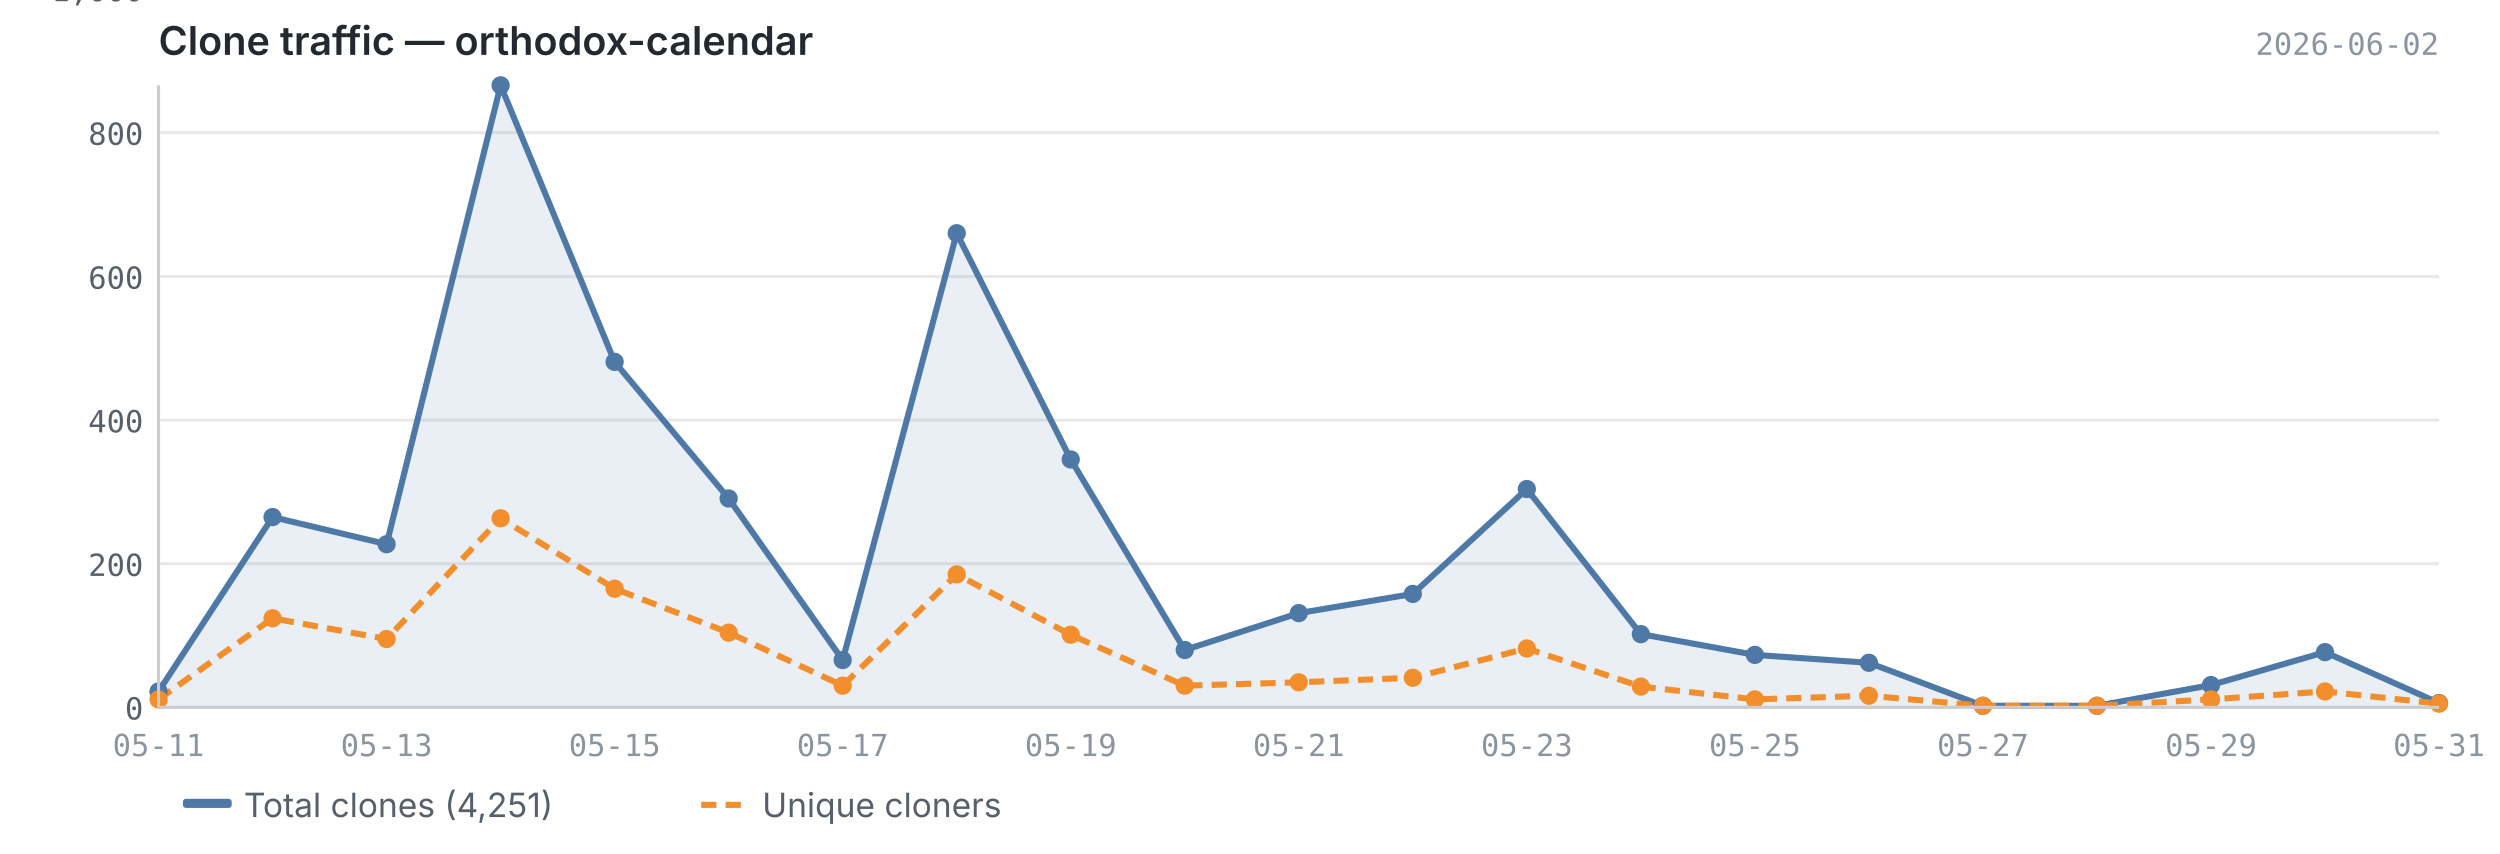
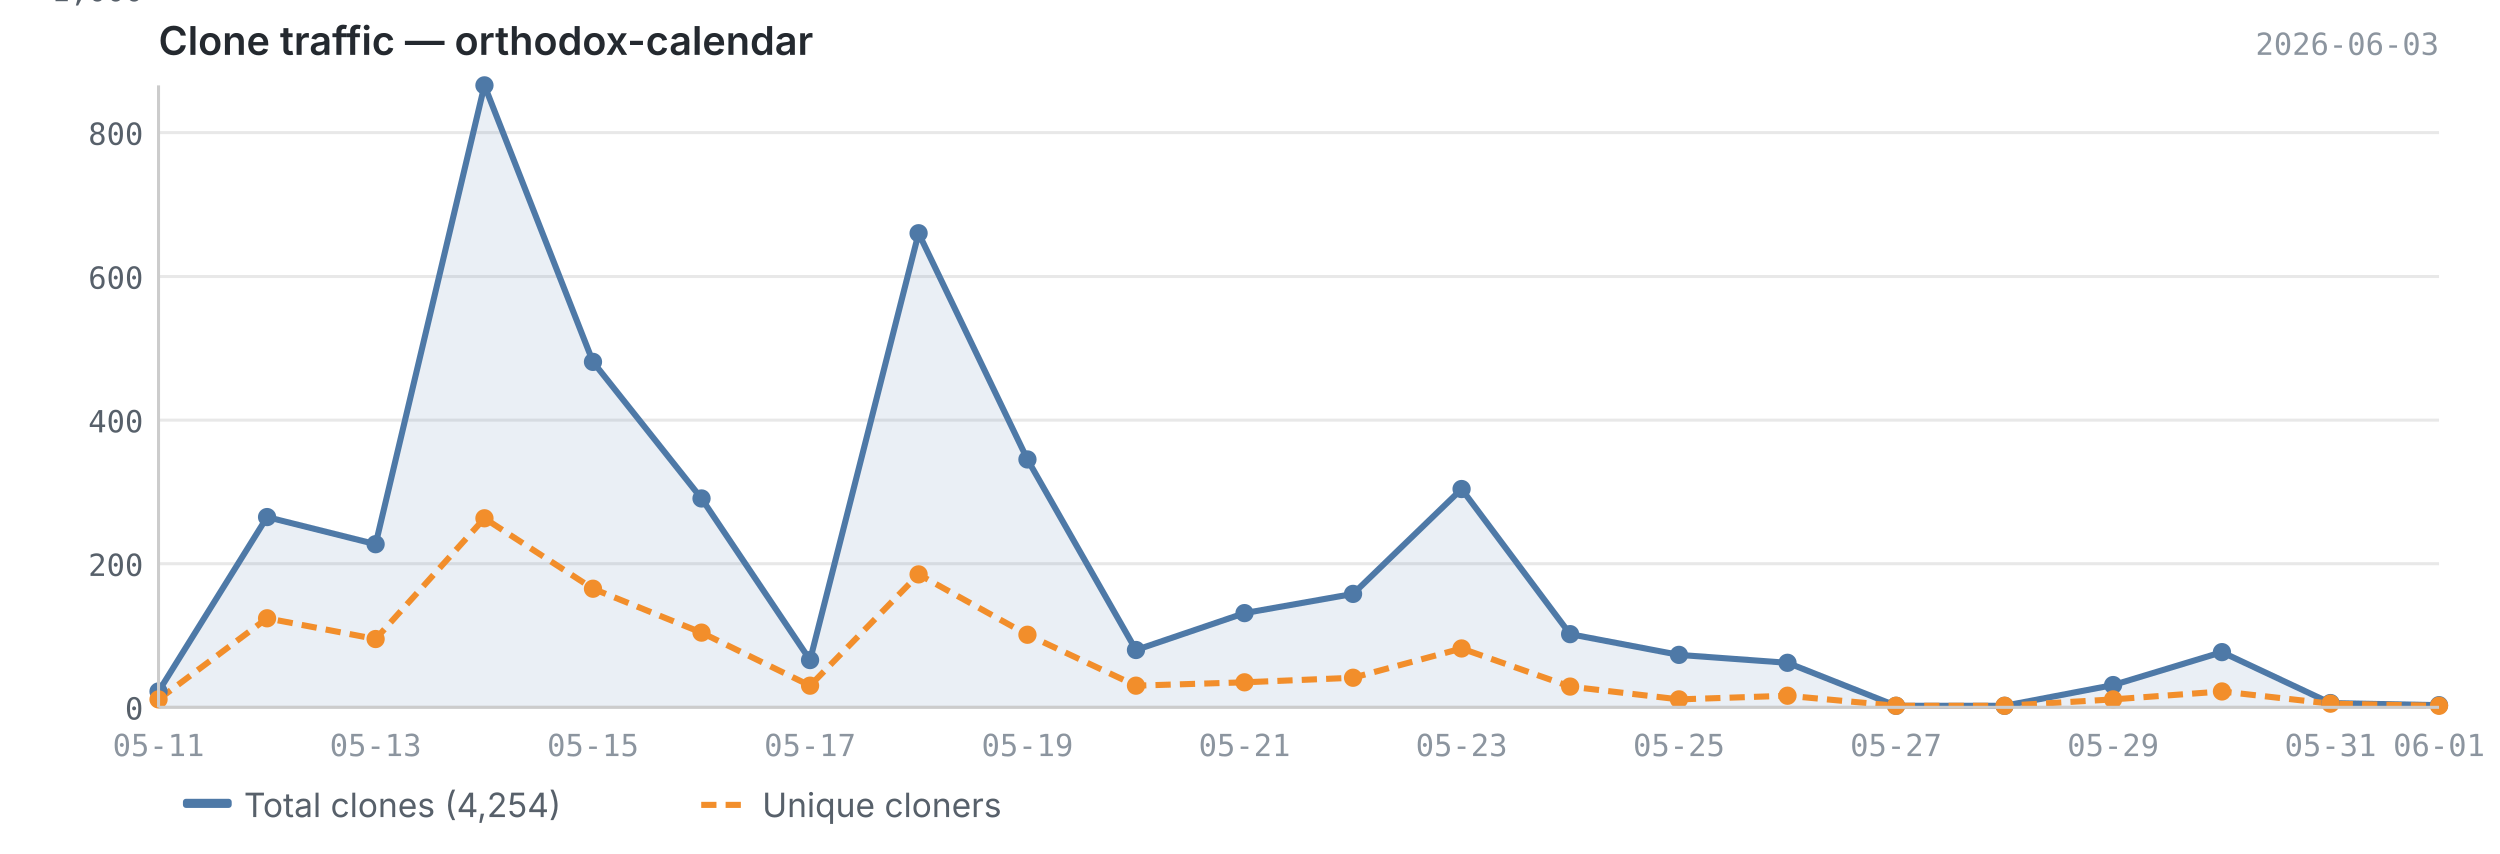
<svg xmlns="http://www.w3.org/2000/svg" viewBox="0 0 820 280" width="820" height="280">
  <text x="52" y="18" font-size="13" font-weight="600" fill="#24292f" font-family="-apple-system, BlinkMacSystemFont, 'Segoe UI', sans-serif">Clone traffic — orthodox-calendar</text>
-   <text x="800" y="18" font-size="10" fill="#8c959f" font-family="ui-monospace, SFMono-Regular, 'SF Mono', Menlo, monospace" text-anchor="end">2026-06-02</text>
+   <text x="800" y="18" font-size="10" fill="#8c959f" font-family="ui-monospace, SFMono-Regular, 'SF Mono', Menlo, monospace" text-anchor="end">2026-06-03</text>
  <line x1="52" y1="232.0" x2="800" y2="232.0" stroke="#e8e8e8" stroke-width="1" />
  <line x1="52" y1="184.9" x2="800" y2="184.9" stroke="#e8e8e8" stroke-width="1" />
  <line x1="52" y1="137.8" x2="800" y2="137.8" stroke="#e8e8e8" stroke-width="1" />
  <line x1="52" y1="90.7" x2="800" y2="90.7" stroke="#e8e8e8" stroke-width="1" />
  <line x1="52" y1="43.5" x2="800" y2="43.5" stroke="#e8e8e8" stroke-width="1" />
  <line x1="52" y1="-3.6" x2="800" y2="-3.6" stroke="#e8e8e8" stroke-width="1" />
-   <path d="M52.0,226.8 L52.0,226.8 L89.4,169.6 L126.8,178.5 L164.2,28.0 L201.6,118.7 L239.0,163.5 L276.4,216.5 L313.8,76.5 L351.2,150.7 L388.6,213.2 L426.0,201.1 L463.4,194.8 L500.8,160.4 L538.2,208.0 L575.6,214.8 L613.0,217.4 L650.4,231.5 L687.8,231.5 L725.2,224.7 L762.6,213.9 L800.0,230.6 L800.0,232.0 L52.0,232.0Z" fill="#4e79a7" opacity="0.12" />
-   <polyline points="52.0,226.8 89.4,169.6 126.8,178.5 164.2,28.0 201.6,118.7 239.0,163.5 276.4,216.5 313.8,76.5 351.2,150.7 388.6,213.2 426.0,201.1 463.4,194.8 500.8,160.4 538.2,208.0 575.6,214.8 613.0,217.4 650.4,231.5 687.8,231.5 725.2,224.7 762.6,213.9 800.0,230.6" fill="none" stroke="#4e79a7" stroke-width="2" stroke-linejoin="round" />
-   <polyline points="52.0,229.4 89.4,202.8 126.8,209.6 164.2,170.0 201.6,193.1 239.0,207.5 276.4,224.9 313.8,188.4 351.2,208.2 388.6,224.9 426.0,223.8 463.4,222.3 500.8,212.7 538.2,225.2 575.6,229.4 613.0,228.2 650.4,231.5 687.8,231.5 725.2,229.4 762.6,226.8 800.0,230.8" fill="none" stroke="#f28e2b" stroke-width="2" stroke-linejoin="round" stroke-dasharray="5,3" />
+   <path d="M52.0,226.8 L52.0,226.8 L87.6,169.6 L123.2,178.5 L158.9,28.0 L194.5,118.7 L230.1,163.5 L265.7,216.5 L301.3,76.5 L337.0,150.7 L372.6,213.2 L408.2,201.1 L443.8,194.8 L479.4,160.4 L515.0,208.0 L550.7,214.8 L586.3,217.4 L621.9,231.5 L657.5,231.5 L693.1,224.7 L728.8,213.9 L764.4,230.6 L800.0,231.3 L800.0,232.0 L52.0,232.0Z" fill="#4e79a7" opacity="0.12" />
+   <polyline points="52.0,226.8 87.6,169.6 123.2,178.5 158.9,28.0 194.5,118.7 230.1,163.5 265.7,216.5 301.3,76.5 337.0,150.7 372.6,213.2 408.2,201.1 443.8,194.8 479.4,160.4 515.0,208.0 550.7,214.8 586.3,217.4 621.9,231.5 657.5,231.5 693.1,224.7 728.8,213.9 764.4,230.6 800.0,231.3" fill="none" stroke="#4e79a7" stroke-width="2" stroke-linejoin="round" />
+   <polyline points="52.0,229.4 87.6,202.8 123.2,209.6 158.9,170.0 194.5,193.1 230.1,207.5 265.7,224.9 301.3,188.4 337.0,208.2 372.6,224.9 408.2,223.8 443.8,222.3 479.4,212.7 515.0,225.2 550.7,229.4 586.3,228.2 621.9,231.5 657.5,231.5 693.1,229.4 728.8,226.8 764.4,230.8 800.0,231.5" fill="none" stroke="#f28e2b" stroke-width="2" stroke-linejoin="round" stroke-dasharray="5,3" />
  <circle cx="52.0" cy="226.8" r="3" fill="#4e79a7" />
-   <circle cx="89.4" cy="169.6" r="3" fill="#4e79a7" />
-   <circle cx="126.8" cy="178.5" r="3" fill="#4e79a7" />
-   <circle cx="164.2" cy="28.0" r="3" fill="#4e79a7" />
-   <circle cx="201.6" cy="118.7" r="3" fill="#4e79a7" />
-   <circle cx="239.0" cy="163.5" r="3" fill="#4e79a7" />
-   <circle cx="276.4" cy="216.5" r="3" fill="#4e79a7" />
-   <circle cx="313.8" cy="76.5" r="3" fill="#4e79a7" />
-   <circle cx="351.2" cy="150.7" r="3" fill="#4e79a7" />
-   <circle cx="388.6" cy="213.2" r="3" fill="#4e79a7" />
-   <circle cx="426.0" cy="201.1" r="3" fill="#4e79a7" />
-   <circle cx="463.4" cy="194.8" r="3" fill="#4e79a7" />
-   <circle cx="500.8" cy="160.4" r="3" fill="#4e79a7" />
-   <circle cx="538.2" cy="208.0" r="3" fill="#4e79a7" />
-   <circle cx="575.6" cy="214.8" r="3" fill="#4e79a7" />
-   <circle cx="613.0" cy="217.4" r="3" fill="#4e79a7" />
-   <circle cx="650.4" cy="231.5" r="3" fill="#4e79a7" />
-   <circle cx="687.8" cy="231.5" r="3" fill="#4e79a7" />
-   <circle cx="725.2" cy="224.7" r="3" fill="#4e79a7" />
-   <circle cx="762.6" cy="213.9" r="3" fill="#4e79a7" />
-   <circle cx="800.0" cy="230.6" r="3" fill="#4e79a7" />
+   <circle cx="87.6" cy="169.6" r="3" fill="#4e79a7" />
+   <circle cx="123.2" cy="178.5" r="3" fill="#4e79a7" />
+   <circle cx="158.9" cy="28.0" r="3" fill="#4e79a7" />
+   <circle cx="194.5" cy="118.7" r="3" fill="#4e79a7" />
+   <circle cx="230.1" cy="163.5" r="3" fill="#4e79a7" />
+   <circle cx="265.7" cy="216.5" r="3" fill="#4e79a7" />
+   <circle cx="301.3" cy="76.5" r="3" fill="#4e79a7" />
+   <circle cx="337.0" cy="150.7" r="3" fill="#4e79a7" />
+   <circle cx="372.6" cy="213.2" r="3" fill="#4e79a7" />
+   <circle cx="408.2" cy="201.1" r="3" fill="#4e79a7" />
+   <circle cx="443.8" cy="194.8" r="3" fill="#4e79a7" />
+   <circle cx="479.4" cy="160.4" r="3" fill="#4e79a7" />
+   <circle cx="515.0" cy="208.0" r="3" fill="#4e79a7" />
+   <circle cx="550.7" cy="214.8" r="3" fill="#4e79a7" />
+   <circle cx="586.3" cy="217.4" r="3" fill="#4e79a7" />
+   <circle cx="621.9" cy="231.5" r="3" fill="#4e79a7" />
+   <circle cx="657.5" cy="231.5" r="3" fill="#4e79a7" />
+   <circle cx="693.1" cy="224.7" r="3" fill="#4e79a7" />
+   <circle cx="728.8" cy="213.9" r="3" fill="#4e79a7" />
+   <circle cx="764.4" cy="230.6" r="3" fill="#4e79a7" />
+   <circle cx="800.0" cy="231.3" r="3" fill="#4e79a7" />
  <circle cx="52.0" cy="229.4" r="3" fill="#f28e2b" />
-   <circle cx="89.4" cy="202.8" r="3" fill="#f28e2b" />
-   <circle cx="126.8" cy="209.6" r="3" fill="#f28e2b" />
-   <circle cx="164.2" cy="170.0" r="3" fill="#f28e2b" />
-   <circle cx="201.6" cy="193.1" r="3" fill="#f28e2b" />
-   <circle cx="239.0" cy="207.5" r="3" fill="#f28e2b" />
-   <circle cx="276.4" cy="224.9" r="3" fill="#f28e2b" />
-   <circle cx="313.8" cy="188.4" r="3" fill="#f28e2b" />
-   <circle cx="351.2" cy="208.2" r="3" fill="#f28e2b" />
-   <circle cx="388.6" cy="224.9" r="3" fill="#f28e2b" />
-   <circle cx="426.0" cy="223.8" r="3" fill="#f28e2b" />
-   <circle cx="463.4" cy="222.3" r="3" fill="#f28e2b" />
-   <circle cx="500.8" cy="212.7" r="3" fill="#f28e2b" />
-   <circle cx="538.2" cy="225.2" r="3" fill="#f28e2b" />
-   <circle cx="575.6" cy="229.4" r="3" fill="#f28e2b" />
-   <circle cx="613.0" cy="228.2" r="3" fill="#f28e2b" />
-   <circle cx="650.4" cy="231.5" r="3" fill="#f28e2b" />
-   <circle cx="687.8" cy="231.5" r="3" fill="#f28e2b" />
-   <circle cx="725.2" cy="229.4" r="3" fill="#f28e2b" />
-   <circle cx="762.6" cy="226.8" r="3" fill="#f28e2b" />
-   <circle cx="800.0" cy="230.8" r="3" fill="#f28e2b" />
+   <circle cx="87.6" cy="202.8" r="3" fill="#f28e2b" />
+   <circle cx="123.2" cy="209.6" r="3" fill="#f28e2b" />
+   <circle cx="158.9" cy="170.0" r="3" fill="#f28e2b" />
+   <circle cx="194.5" cy="193.1" r="3" fill="#f28e2b" />
+   <circle cx="230.1" cy="207.5" r="3" fill="#f28e2b" />
+   <circle cx="265.7" cy="224.9" r="3" fill="#f28e2b" />
+   <circle cx="301.3" cy="188.4" r="3" fill="#f28e2b" />
+   <circle cx="337.0" cy="208.2" r="3" fill="#f28e2b" />
+   <circle cx="372.6" cy="224.9" r="3" fill="#f28e2b" />
+   <circle cx="408.2" cy="223.8" r="3" fill="#f28e2b" />
+   <circle cx="443.8" cy="222.3" r="3" fill="#f28e2b" />
+   <circle cx="479.4" cy="212.7" r="3" fill="#f28e2b" />
+   <circle cx="515.0" cy="225.2" r="3" fill="#f28e2b" />
+   <circle cx="550.7" cy="229.4" r="3" fill="#f28e2b" />
+   <circle cx="586.3" cy="228.2" r="3" fill="#f28e2b" />
+   <circle cx="621.9" cy="231.5" r="3" fill="#f28e2b" />
+   <circle cx="657.5" cy="231.5" r="3" fill="#f28e2b" />
+   <circle cx="693.1" cy="229.4" r="3" fill="#f28e2b" />
+   <circle cx="728.8" cy="226.8" r="3" fill="#f28e2b" />
+   <circle cx="764.4" cy="230.8" r="3" fill="#f28e2b" />
+   <circle cx="800.0" cy="231.5" r="3" fill="#f28e2b" />
  <line x1="52" y1="28" x2="52" y2="232" stroke="#cccccc" stroke-width="1" />
  <line x1="52" y1="232" x2="800" y2="232" stroke="#cccccc" stroke-width="1" />
  <text x="47" y="236.0" text-anchor="end" font-size="10" fill="#57606a" font-family="ui-monospace, SFMono-Regular, 'SF Mono', Menlo, monospace">0</text>
  <text x="47" y="188.9" text-anchor="end" font-size="10" fill="#57606a" font-family="ui-monospace, SFMono-Regular, 'SF Mono', Menlo, monospace">200</text>
  <text x="47" y="141.8" text-anchor="end" font-size="10" fill="#57606a" font-family="ui-monospace, SFMono-Regular, 'SF Mono', Menlo, monospace">400</text>
  <text x="47" y="94.7" text-anchor="end" font-size="10" fill="#57606a" font-family="ui-monospace, SFMono-Regular, 'SF Mono', Menlo, monospace">600</text>
  <text x="47" y="47.5" text-anchor="end" font-size="10" fill="#57606a" font-family="ui-monospace, SFMono-Regular, 'SF Mono', Menlo, monospace">800</text>
  <text x="47" y="0.4" text-anchor="end" font-size="10" fill="#57606a" font-family="ui-monospace, SFMono-Regular, 'SF Mono', Menlo, monospace">1,000</text>
  <text x="52.0" y="248" text-anchor="middle" font-size="10" fill="#8c959f" font-family="ui-monospace, SFMono-Regular, 'SF Mono', Menlo, monospace">05-11</text>
-   <text x="126.8" y="248" text-anchor="middle" font-size="10" fill="#8c959f" font-family="ui-monospace, SFMono-Regular, 'SF Mono', Menlo, monospace">05-13</text>
-   <text x="201.6" y="248" text-anchor="middle" font-size="10" fill="#8c959f" font-family="ui-monospace, SFMono-Regular, 'SF Mono', Menlo, monospace">05-15</text>
-   <text x="276.4" y="248" text-anchor="middle" font-size="10" fill="#8c959f" font-family="ui-monospace, SFMono-Regular, 'SF Mono', Menlo, monospace">05-17</text>
-   <text x="351.2" y="248" text-anchor="middle" font-size="10" fill="#8c959f" font-family="ui-monospace, SFMono-Regular, 'SF Mono', Menlo, monospace">05-19</text>
-   <text x="426.0" y="248" text-anchor="middle" font-size="10" fill="#8c959f" font-family="ui-monospace, SFMono-Regular, 'SF Mono', Menlo, monospace">05-21</text>
-   <text x="500.8" y="248" text-anchor="middle" font-size="10" fill="#8c959f" font-family="ui-monospace, SFMono-Regular, 'SF Mono', Menlo, monospace">05-23</text>
-   <text x="575.6" y="248" text-anchor="middle" font-size="10" fill="#8c959f" font-family="ui-monospace, SFMono-Regular, 'SF Mono', Menlo, monospace">05-25</text>
-   <text x="650.4" y="248" text-anchor="middle" font-size="10" fill="#8c959f" font-family="ui-monospace, SFMono-Regular, 'SF Mono', Menlo, monospace">05-27</text>
-   <text x="725.2" y="248" text-anchor="middle" font-size="10" fill="#8c959f" font-family="ui-monospace, SFMono-Regular, 'SF Mono', Menlo, monospace">05-29</text>
-   <text x="800.0" y="248" text-anchor="middle" font-size="10" fill="#8c959f" font-family="ui-monospace, SFMono-Regular, 'SF Mono', Menlo, monospace">05-31</text>
+   <text x="123.2" y="248" text-anchor="middle" font-size="10" fill="#8c959f" font-family="ui-monospace, SFMono-Regular, 'SF Mono', Menlo, monospace">05-13</text>
+   <text x="194.5" y="248" text-anchor="middle" font-size="10" fill="#8c959f" font-family="ui-monospace, SFMono-Regular, 'SF Mono', Menlo, monospace">05-15</text>
+   <text x="265.7" y="248" text-anchor="middle" font-size="10" fill="#8c959f" font-family="ui-monospace, SFMono-Regular, 'SF Mono', Menlo, monospace">05-17</text>
+   <text x="337.0" y="248" text-anchor="middle" font-size="10" fill="#8c959f" font-family="ui-monospace, SFMono-Regular, 'SF Mono', Menlo, monospace">05-19</text>
+   <text x="408.2" y="248" text-anchor="middle" font-size="10" fill="#8c959f" font-family="ui-monospace, SFMono-Regular, 'SF Mono', Menlo, monospace">05-21</text>
+   <text x="479.4" y="248" text-anchor="middle" font-size="10" fill="#8c959f" font-family="ui-monospace, SFMono-Regular, 'SF Mono', Menlo, monospace">05-23</text>
+   <text x="550.7" y="248" text-anchor="middle" font-size="10" fill="#8c959f" font-family="ui-monospace, SFMono-Regular, 'SF Mono', Menlo, monospace">05-25</text>
+   <text x="621.9" y="248" text-anchor="middle" font-size="10" fill="#8c959f" font-family="ui-monospace, SFMono-Regular, 'SF Mono', Menlo, monospace">05-27</text>
+   <text x="693.1" y="248" text-anchor="middle" font-size="10" fill="#8c959f" font-family="ui-monospace, SFMono-Regular, 'SF Mono', Menlo, monospace">05-29</text>
+   <text x="764.4" y="248" text-anchor="middle" font-size="10" fill="#8c959f" font-family="ui-monospace, SFMono-Regular, 'SF Mono', Menlo, monospace">05-31</text>
+   <text x="800.0" y="248" text-anchor="middle" font-size="10" fill="#8c959f" font-family="ui-monospace, SFMono-Regular, 'SF Mono', Menlo, monospace">06-01</text>
  <rect x="60" y="262" width="16" height="3" fill="#4e79a7" rx="1" />
-   <text x="80" y="268" font-size="11" fill="#57606a" font-family="-apple-system, BlinkMacSystemFont, 'Segoe UI', sans-serif">Total clones (4,251)</text>
+   <text x="80" y="268" font-size="11" fill="#57606a" font-family="-apple-system, BlinkMacSystemFont, 'Segoe UI', sans-serif">Total clones (4,254)</text>
  <line x1="230" y1="264" x2="246" y2="264" stroke="#f28e2b" stroke-width="2" stroke-dasharray="5,3" />
  <text x="250" y="268" font-size="11" fill="#57606a" font-family="-apple-system, BlinkMacSystemFont, 'Segoe UI', sans-serif">Unique cloners</text>
</svg>
